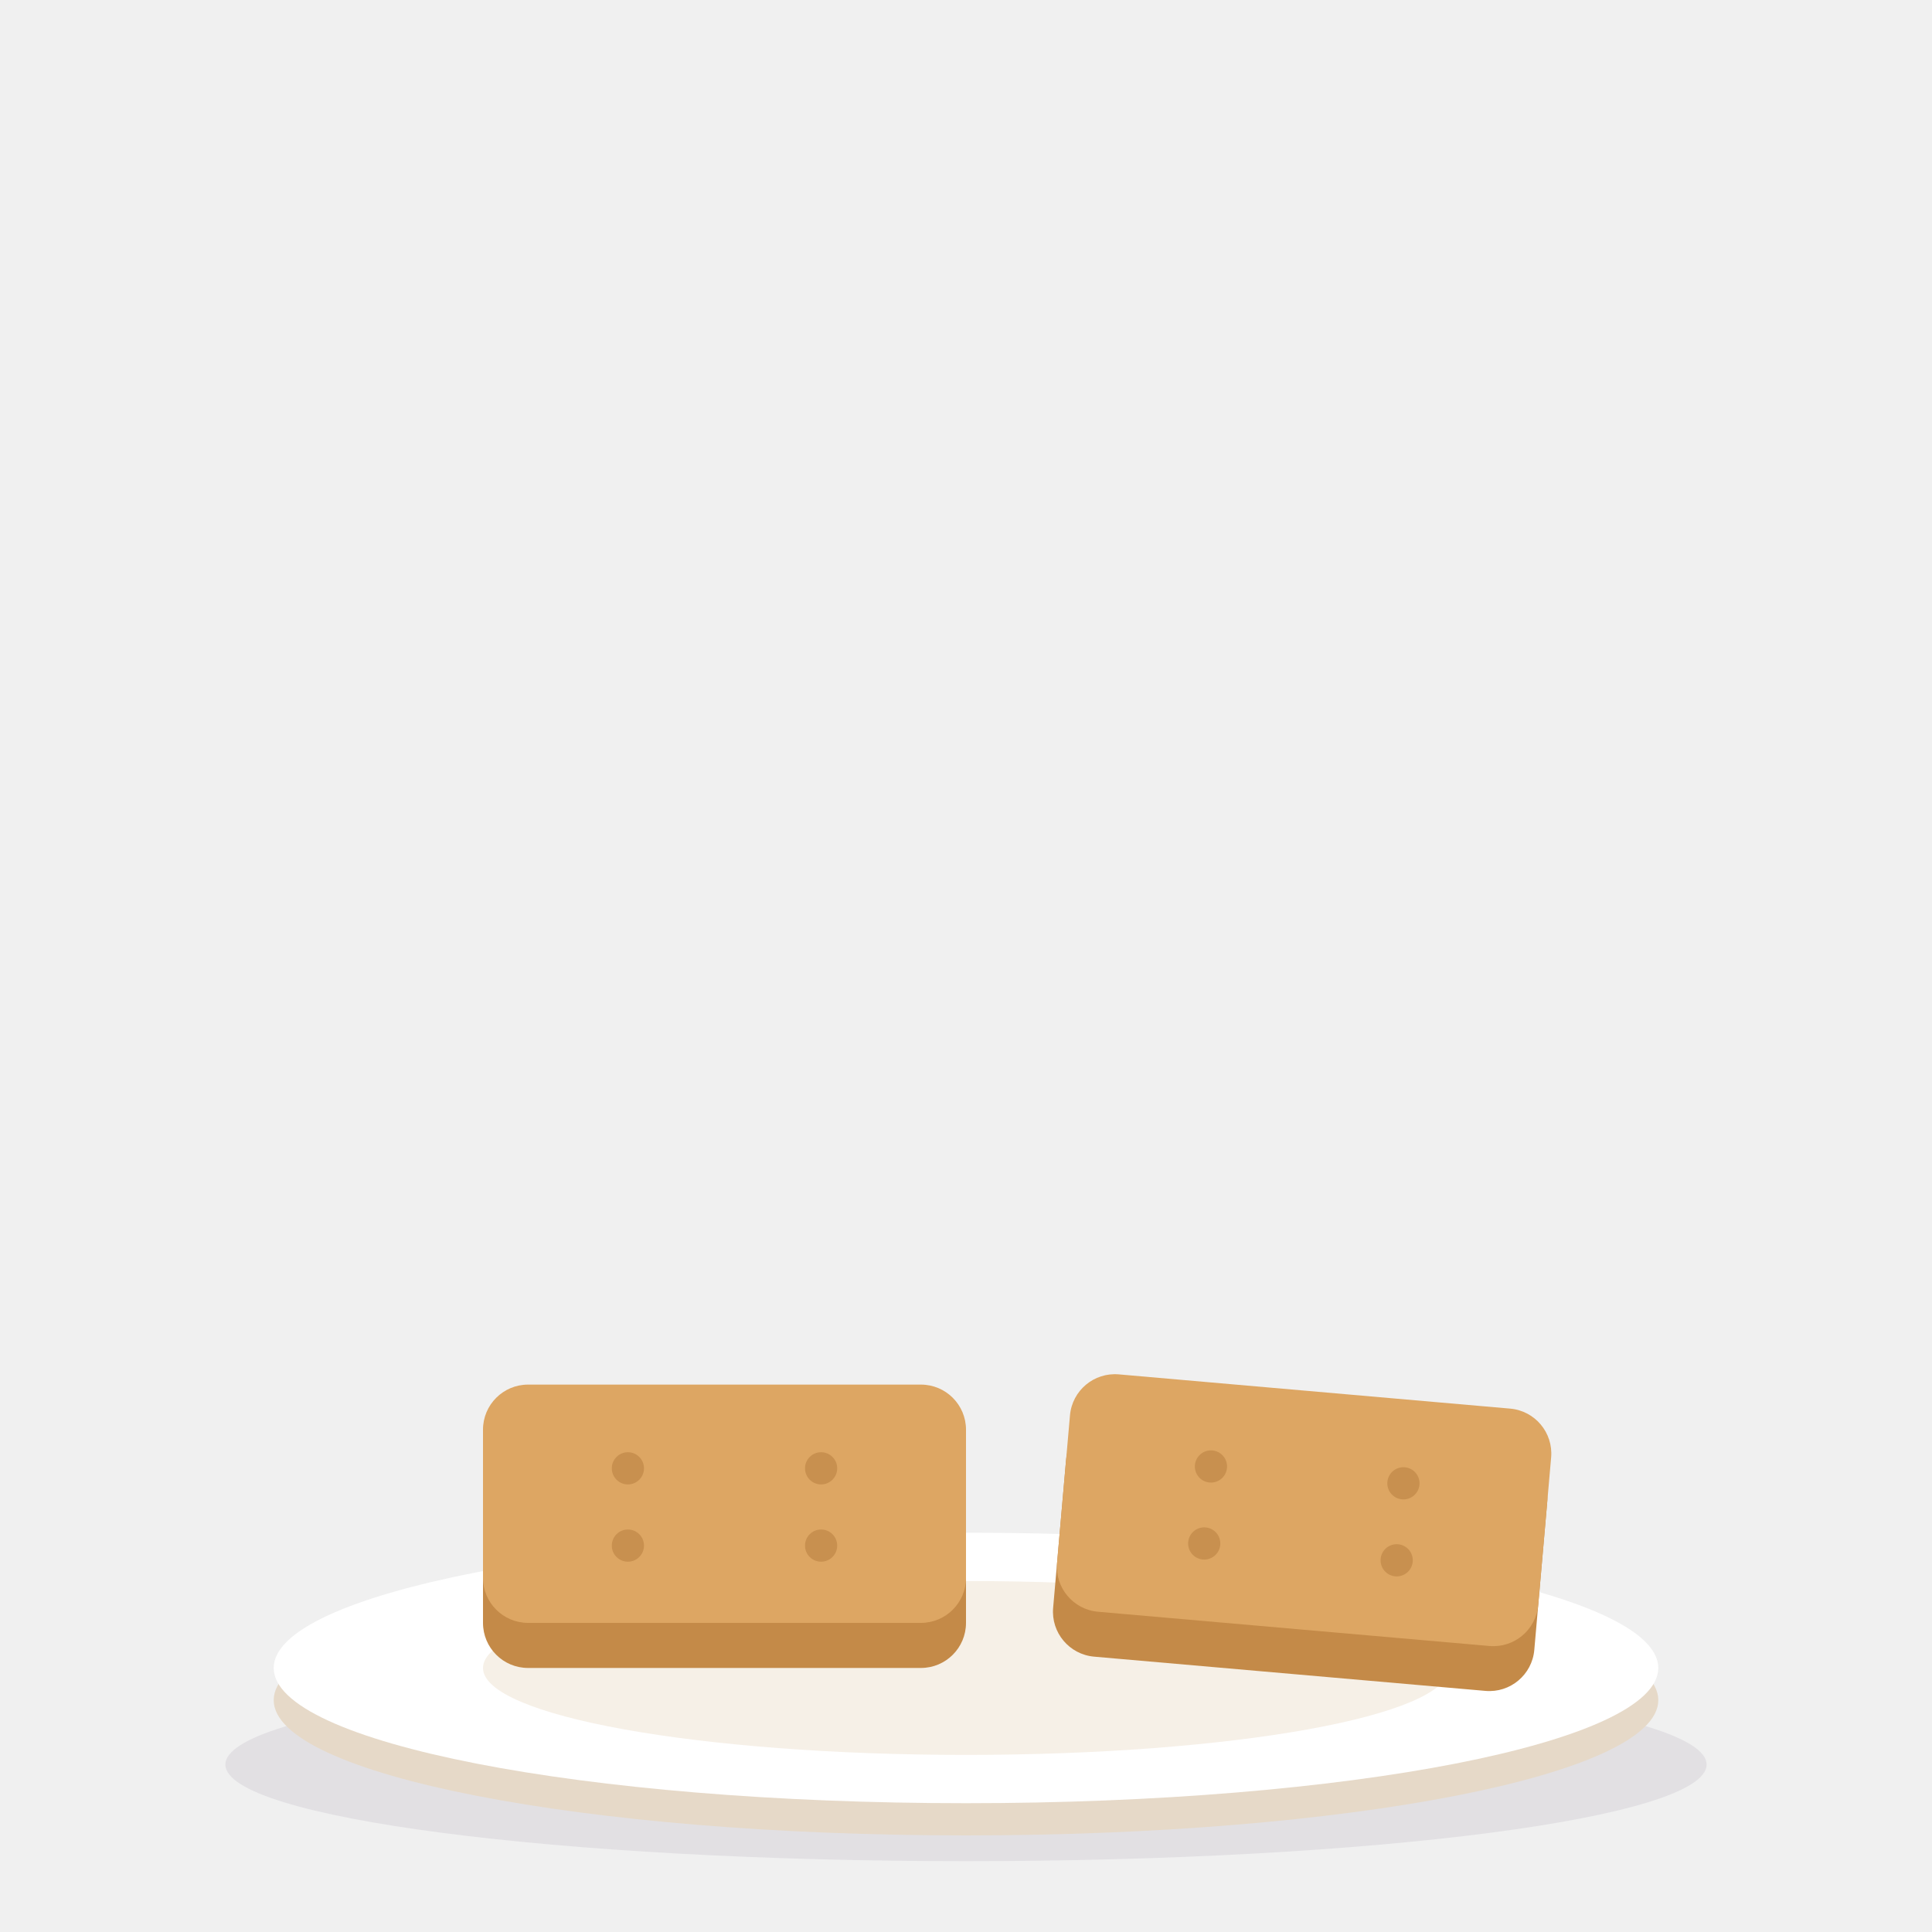
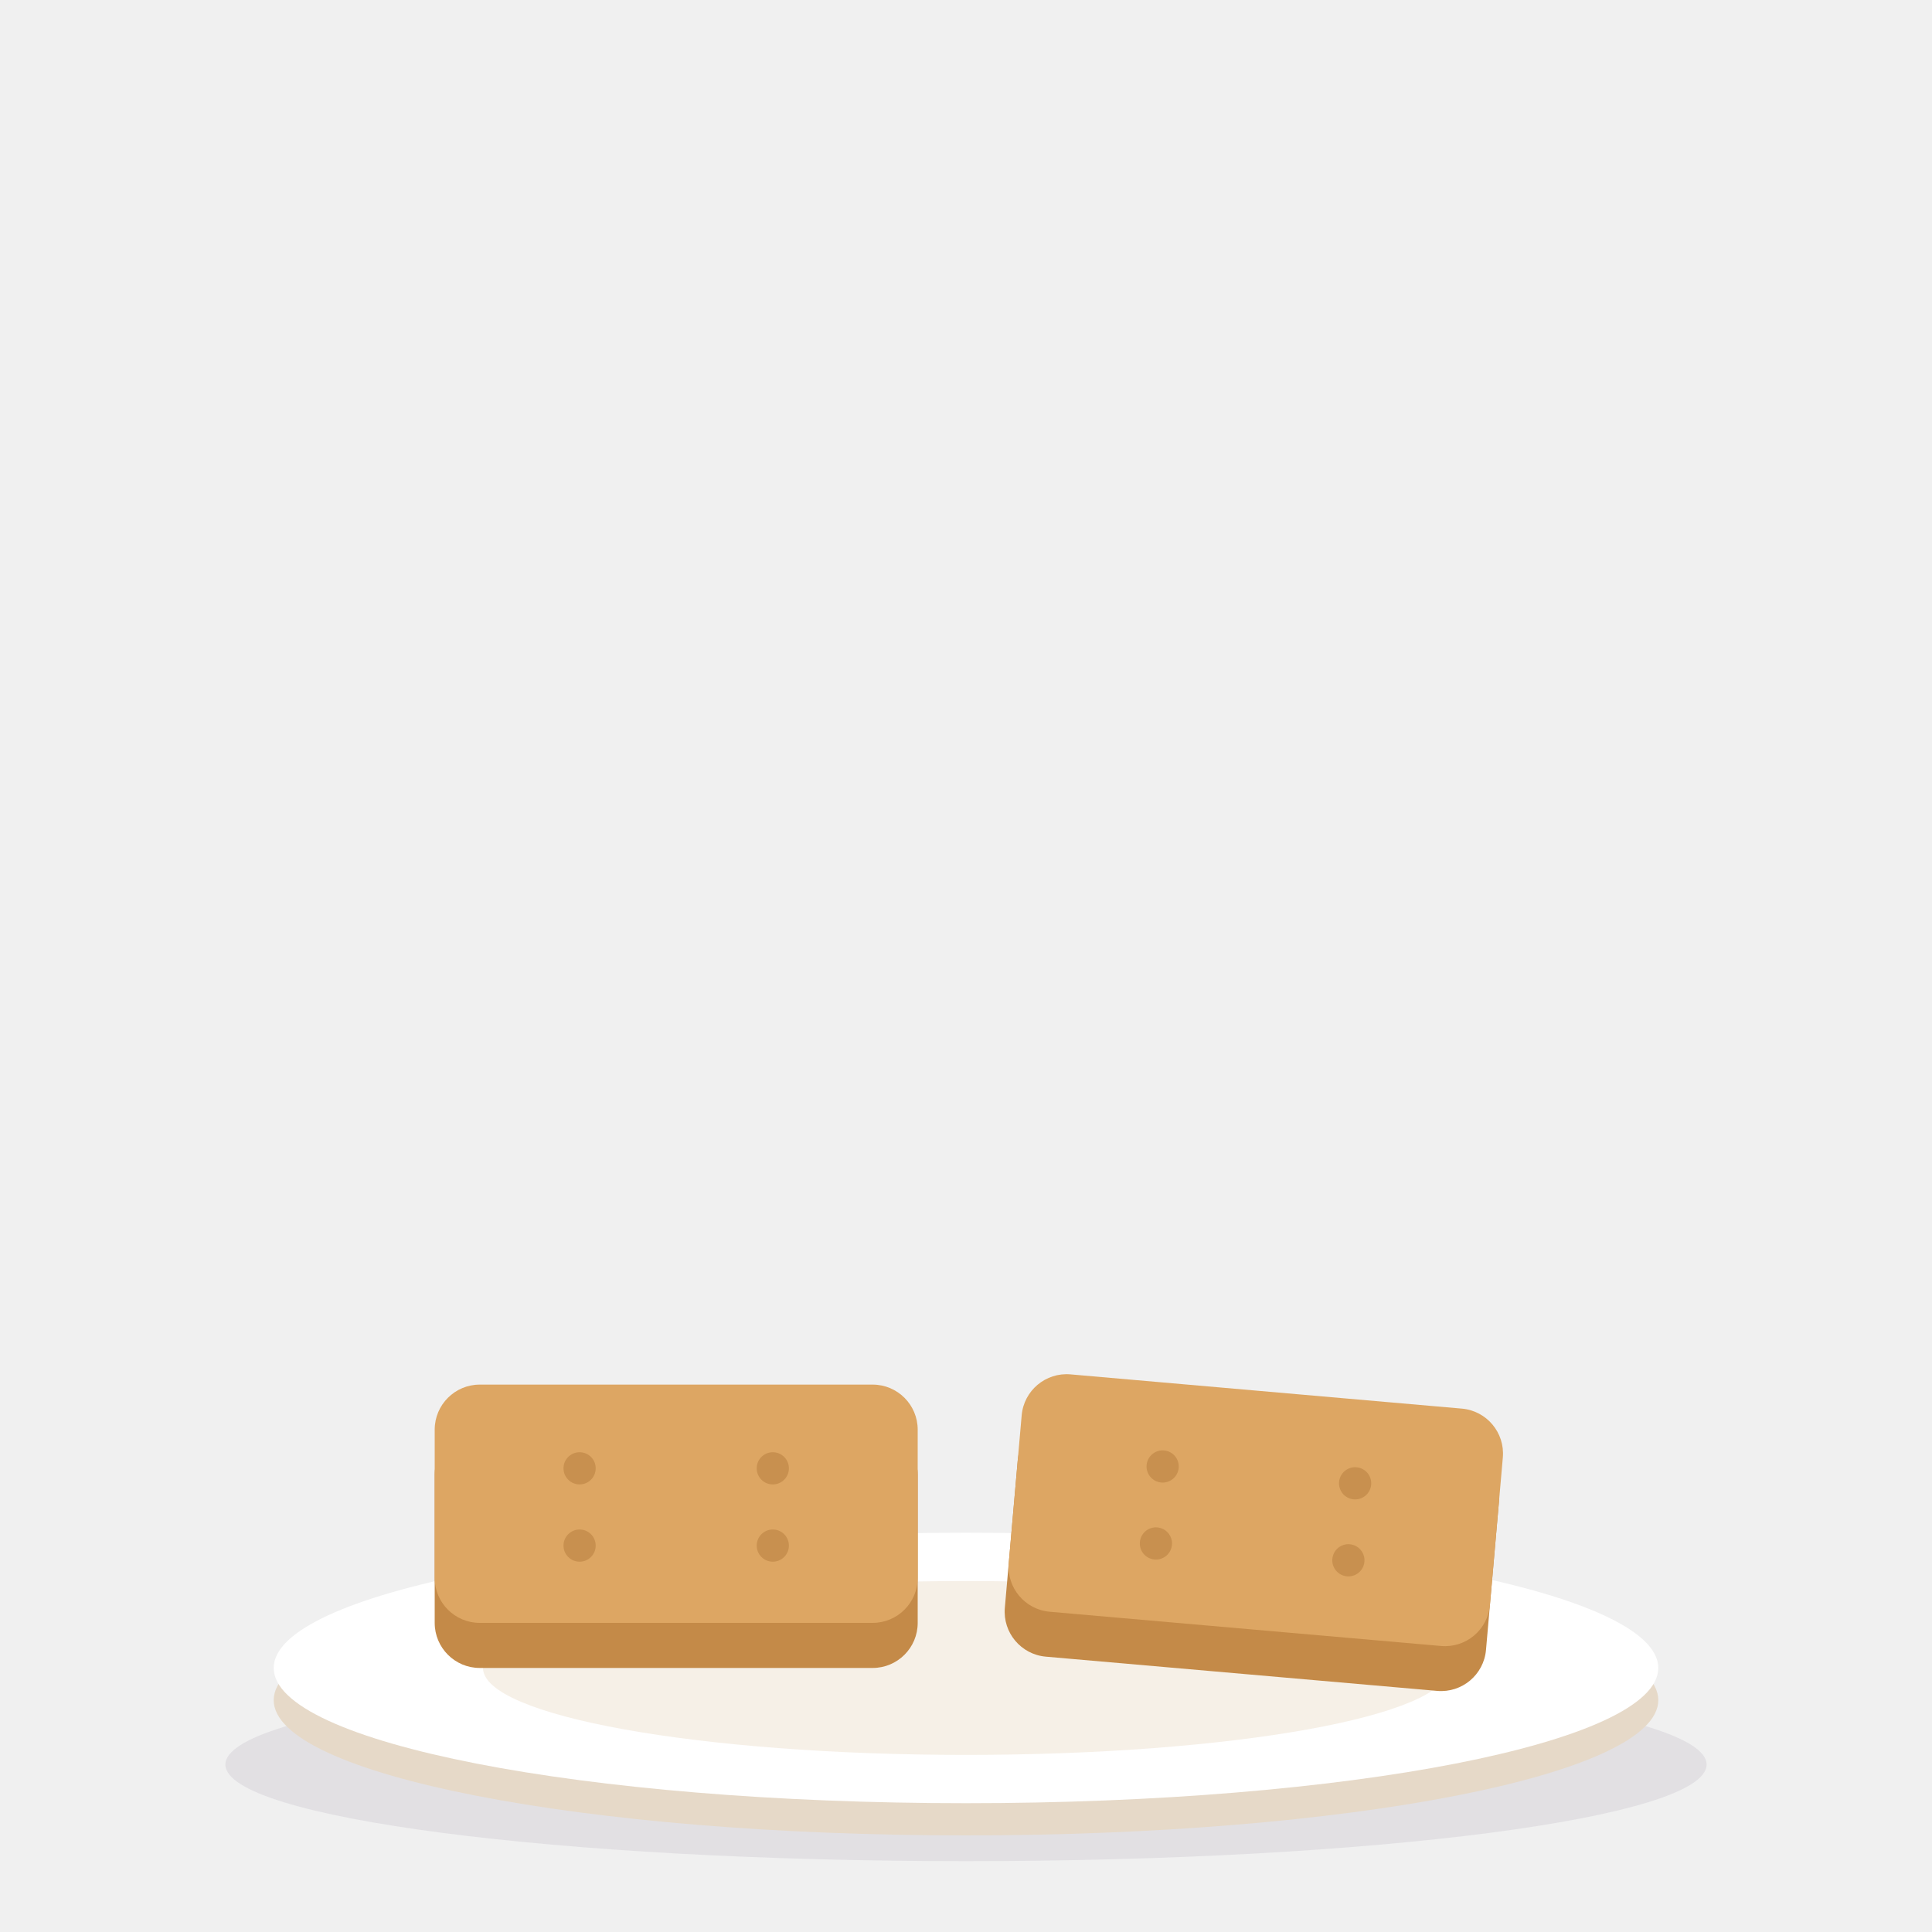
<svg xmlns="http://www.w3.org/2000/svg" viewBox="0 0 600 600" width="600" height="600">
  <ellipse cx="300" cy="548" rx="230" ry="30" fill="#3b2350" opacity="0.08" />
  <ellipse cx="300" cy="528" rx="215" ry="42" fill="#e6d9c8" />
  <ellipse cx="300" cy="518" rx="215" ry="42" fill="#ffffff" />
  <ellipse cx="300" cy="518" rx="150" ry="27" fill="#f6f0e7" />
-   <rect x="150" y="444" width="150" height="74" rx="14" fill="#c48a48" />
-   <rect x="150" y="430" width="150" height="74" rx="14" fill="#dda663" />
-   <circle cx="195" cy="456" r="5" fill="#c8904f" />
-   <circle cx="195" cy="480" r="5" fill="#c8904f" />
-   <circle cx="255" cy="456" r="5" fill="#c8904f" />
-   <circle cx="255" cy="480" r="5" fill="#c8904f" />
-   <g transform="rotate(5 405.0 469.0)">
-     <rect x="330" y="446" width="150" height="74" rx="14" fill="#c48a48" />
-     <rect x="330" y="432" width="150" height="74" rx="14" fill="#dda663" />
-     <circle cx="375" cy="458" r="5" fill="#c8904f" />
-     <circle cx="375" cy="482" r="5" fill="#c8904f" />
-     <circle cx="435" cy="458" r="5" fill="#c8904f" />
-     <circle cx="435" cy="482" r="5" fill="#c8904f" />
+   <g transform="translate(-15 0)">
+     <rect x="150" y="444" width="150" height="74" rx="14" fill="#c48a48" />
+     <rect x="150" y="430" width="150" height="74" rx="14" fill="#dda663" />
+     <circle cx="195" cy="456" r="5" fill="#c8904f" />
+     <circle cx="195" cy="480" r="5" fill="#c8904f" />
+     <circle cx="255" cy="456" r="5" fill="#c8904f" />
+     <circle cx="255" cy="480" r="5" fill="#c8904f" />
+     <g transform="rotate(5 405.0 469.0)">
+       <rect x="330" y="446" width="150" height="74" rx="14" fill="#c48a48" />
+       <rect x="330" y="432" width="150" height="74" rx="14" fill="#dda663" />
+       <circle cx="375" cy="458" r="5" fill="#c8904f" />
+       <circle cx="375" cy="482" r="5" fill="#c8904f" />
+       <circle cx="435" cy="458" r="5" fill="#c8904f" />
+       <circle cx="435" cy="482" r="5" fill="#c8904f" />
+     </g>
  </g>
</svg>
